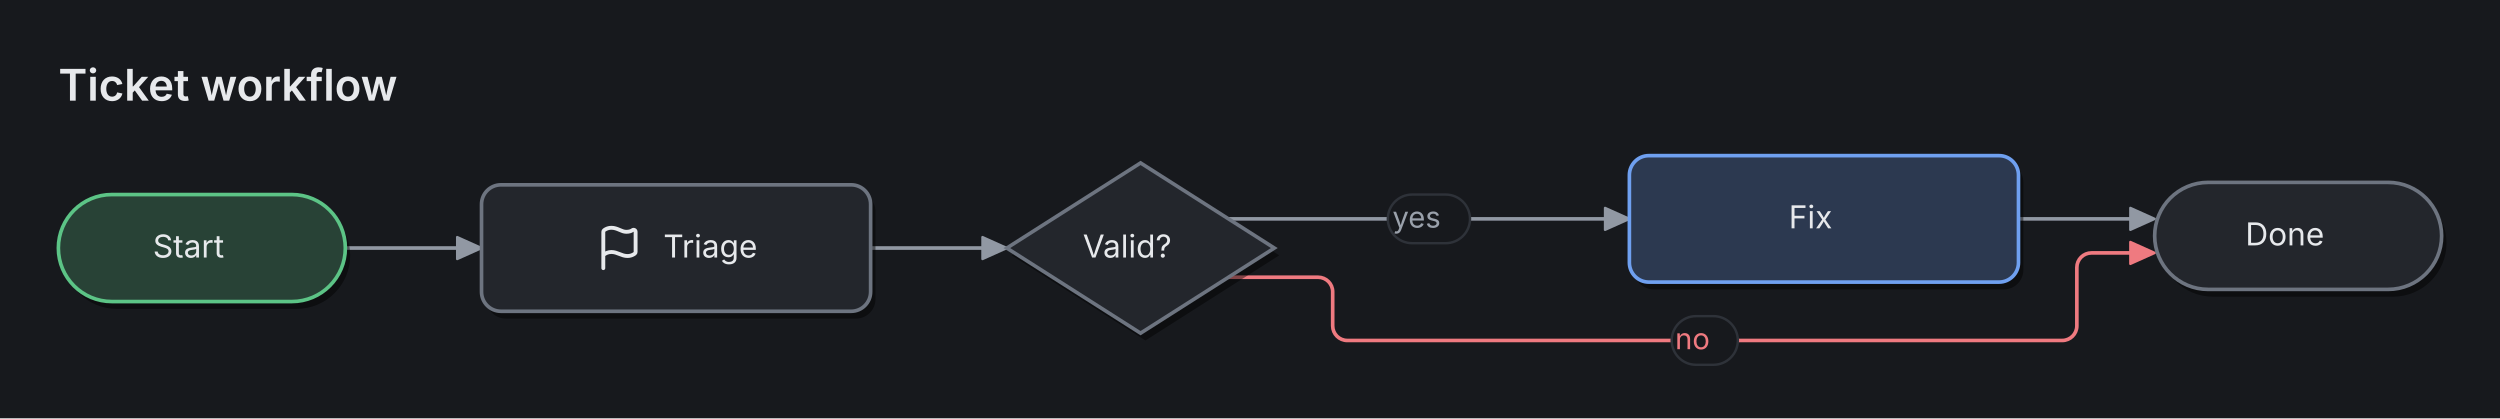
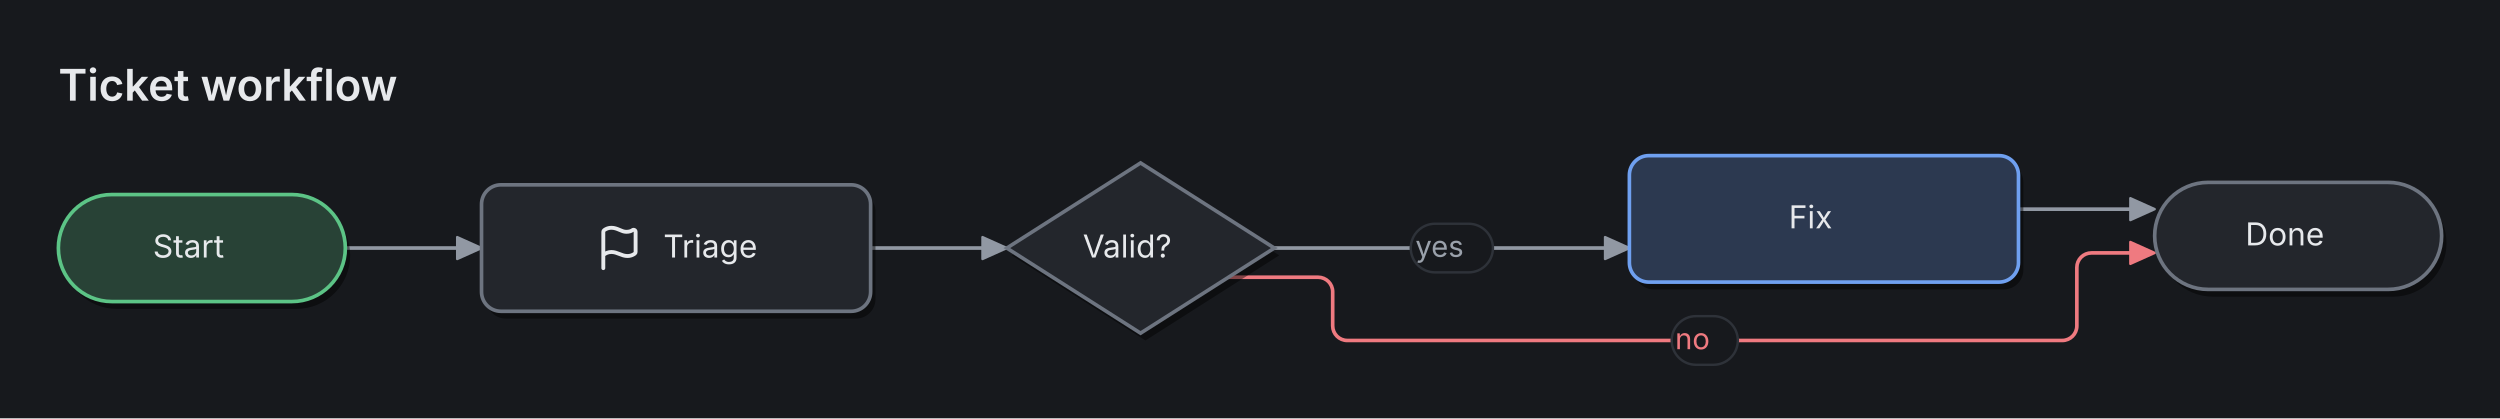
<svg xmlns="http://www.w3.org/2000/svg" width="1028" height="172" viewBox="0 0 1028 172" font-family="Inter, 'Inter var', system-ui, -apple-system, 'Segoe UI', 'Noto Sans KR', sans-serif" data-diagram="flowchart" data-theme="dark">
  <rect width="1028" height="172" fill="#17191d" />
  <g data-edge="e1">
    <path d="M142,102L190,102" fill="none" stroke="#9198a3" stroke-width="1.5" stroke-linecap="round" stroke-linejoin="round" />
    <path d="M198 102L188 97.5L188 106.5Z" fill="#9198a3" stroke="#9198a3" stroke-width="1" stroke-linejoin="round" />
  </g>
  <g data-edge="e2">
    <path d="M358,102L406,102" fill="none" stroke="#9198a3" stroke-width="1.5" stroke-linecap="round" stroke-linejoin="round" />
    <path d="M414 102L404 97.5L404 106.5Z" fill="#9198a3" stroke="#9198a3" stroke-width="1" stroke-linejoin="round" />
  </g>
  <g data-edge="e3">
-     <path d="M505.14,90L662,90" fill="none" stroke="#9198a3" stroke-width="1.5" stroke-linecap="round" stroke-linejoin="round" />
-     <path d="M670 90L660 85.5L660 94.5Z" fill="#9198a3" stroke="#9198a3" stroke-width="1" stroke-linejoin="round" />
+     <path d="M524,102L662,102" fill="none" stroke="#9198a3" stroke-width="1.5" stroke-linecap="round" stroke-linejoin="round" />
+     <path d="M670 102L660 97.5L660 106.5Z" fill="#9198a3" stroke="#9198a3" stroke-width="1" stroke-linejoin="round" />
  </g>
  <g data-edge="e4">
    <path d="M505.14 114L542 114A6 6 0 0 1 548 120L548 134A6 6 0 0 0 554 140L848 140A6 6 0 0 0 854 134L854 110A6 6 0 0 1 860 104L878 104" fill="none" stroke="#ef7a80" stroke-width="1.5" stroke-linecap="round" stroke-linejoin="round" />
    <path d="M886 104L876 99.5L876 108.5Z" fill="#ef7a80" stroke="#ef7a80" stroke-width="1" stroke-linejoin="round" />
  </g>
  <g data-edge="e5">
-     <path d="M830,90L878,90" fill="none" stroke="#9198a3" stroke-width="1.5" stroke-linecap="round" stroke-linejoin="round" />
-     <path d="M886 90L876 85.5L876 94.5Z" fill="#9198a3" stroke="#9198a3" stroke-width="1" stroke-linejoin="round" />
+     <path d="M830,86L878,86" fill="none" stroke="#9198a3" stroke-width="1.5" stroke-linecap="round" stroke-linejoin="round" />
+     <path d="M886 86L876 81.5L876 90.5Z" fill="#9198a3" stroke="#9198a3" stroke-width="1" stroke-linejoin="round" />
  </g>
  <g data-role="node" data-id="Start">
    <rect x="26" y="83" width="118" height="44" rx="22" fill="rgba(0,0,0,0.45)" stroke="none" />
    <rect x="24" y="80" width="118" height="44" rx="22" fill="#284236" stroke="#5cc486" stroke-width="1.5" />
  </g>
  <text font-size="13" fill="#e7e9ec" text-anchor="middle" xml:space="preserve">
    <tspan x="83" y="105.9">Start</tspan>
  </text>
  <g data-role="node" data-id="Triage">
    <rect x="200" y="79" width="160" height="52" rx="8" fill="rgba(0,0,0,0.45)" stroke="none" />
    <rect x="198" y="76" width="160" height="52" rx="8" fill="#23262c" stroke="#6d7480" stroke-width="1.5" />
  </g>
  <g data-icon="flag" data-icon-set="lucide" transform="translate(244.76 92) scale(0.83)">
    <path d="M4 22V4a1 1 0 0 1 .4-.8A6 6 0 0 1 8 2c3 0 5 2 7.333 2q2 0 3.067-.8A1 1 0 0 1 20 4v10a1 1 0 0 1-.4.8A6 6 0 0 1 16 16c-3 0-5-2-8-2a6 6 0 0 0-4 1.528" fill="none" stroke="#e7e9ec" stroke-width="1.92" stroke-linecap="round" stroke-linejoin="round" />
  </g>
  <text font-size="13" fill="#e7e9ec" text-anchor="start" xml:space="preserve">
    <tspan x="272.76" y="105.9">Triage</tspan>
  </text>
  <g data-role="node" data-id="Valid?">
    <polygon points="471,70 526,105 471,140 416,105" fill="rgba(0,0,0,0.45)" stroke="none" />
    <polygon points="469,67 524,102 469,137 414,102" fill="#23262c" stroke="#6d7480" stroke-width="1.5" />
  </g>
  <text font-size="13" fill="#e7e9ec" text-anchor="middle" xml:space="preserve">
    <tspan x="469" y="105.9">Valid?</tspan>
  </text>
  <g data-role="node" data-id="Fix">
    <rect x="672" y="67" width="160" height="52" rx="8" fill="rgba(0,0,0,0.45)" stroke="none" />
    <rect x="670" y="64" width="160" height="52" rx="8" fill="#2c3950" stroke="#6fa0f0" stroke-width="1.5" />
  </g>
  <text font-size="13" fill="#e7e9ec" text-anchor="middle" xml:space="preserve">
    <tspan x="750" y="93.9">Fix</tspan>
  </text>
  <g data-role="node" data-id="Done">
    <rect x="888" y="78" width="118" height="44" rx="22" fill="rgba(0,0,0,0.45)" stroke="none" />
    <rect x="886" y="75" width="118" height="44" rx="22" fill="#23262c" stroke="#6d7480" stroke-width="1.5" />
  </g>
  <text font-size="13" fill="#e7e9ec" text-anchor="middle" xml:space="preserve">
    <tspan x="945" y="100.9">Done</tspan>
  </text>
-   <rect x="570.67" y="80" width="33.8" height="20" rx="10" fill="#17191d" stroke="#2e3239" stroke-width="1" />
+   <rect x="580.1" y="92" width="33.8" height="20" rx="10" fill="#17191d" stroke="#2e3239" stroke-width="1" />
  <text font-size="12" fill="#9aa1ab" text-anchor="middle" xml:space="preserve">
-     <tspan x="587.57" y="93.6">yes</tspan>
+     <tspan x="597" y="105.6">yes</tspan>
  </text>
  <rect x="687.4" y="130" width="27.2" height="20" rx="10" fill="#17191d" stroke="#2e3239" stroke-width="1" />
  <text font-size="12" fill="#ef7a80" text-anchor="middle" xml:space="preserve">
    <tspan x="701" y="143.6">no</tspan>
  </text>
  <text font-size="18" font-weight="600" fill="#e7e9ec" text-anchor="start" xml:space="preserve">
    <tspan x="24" y="41.4">Ticket workflow</tspan>
  </text>
</svg>
